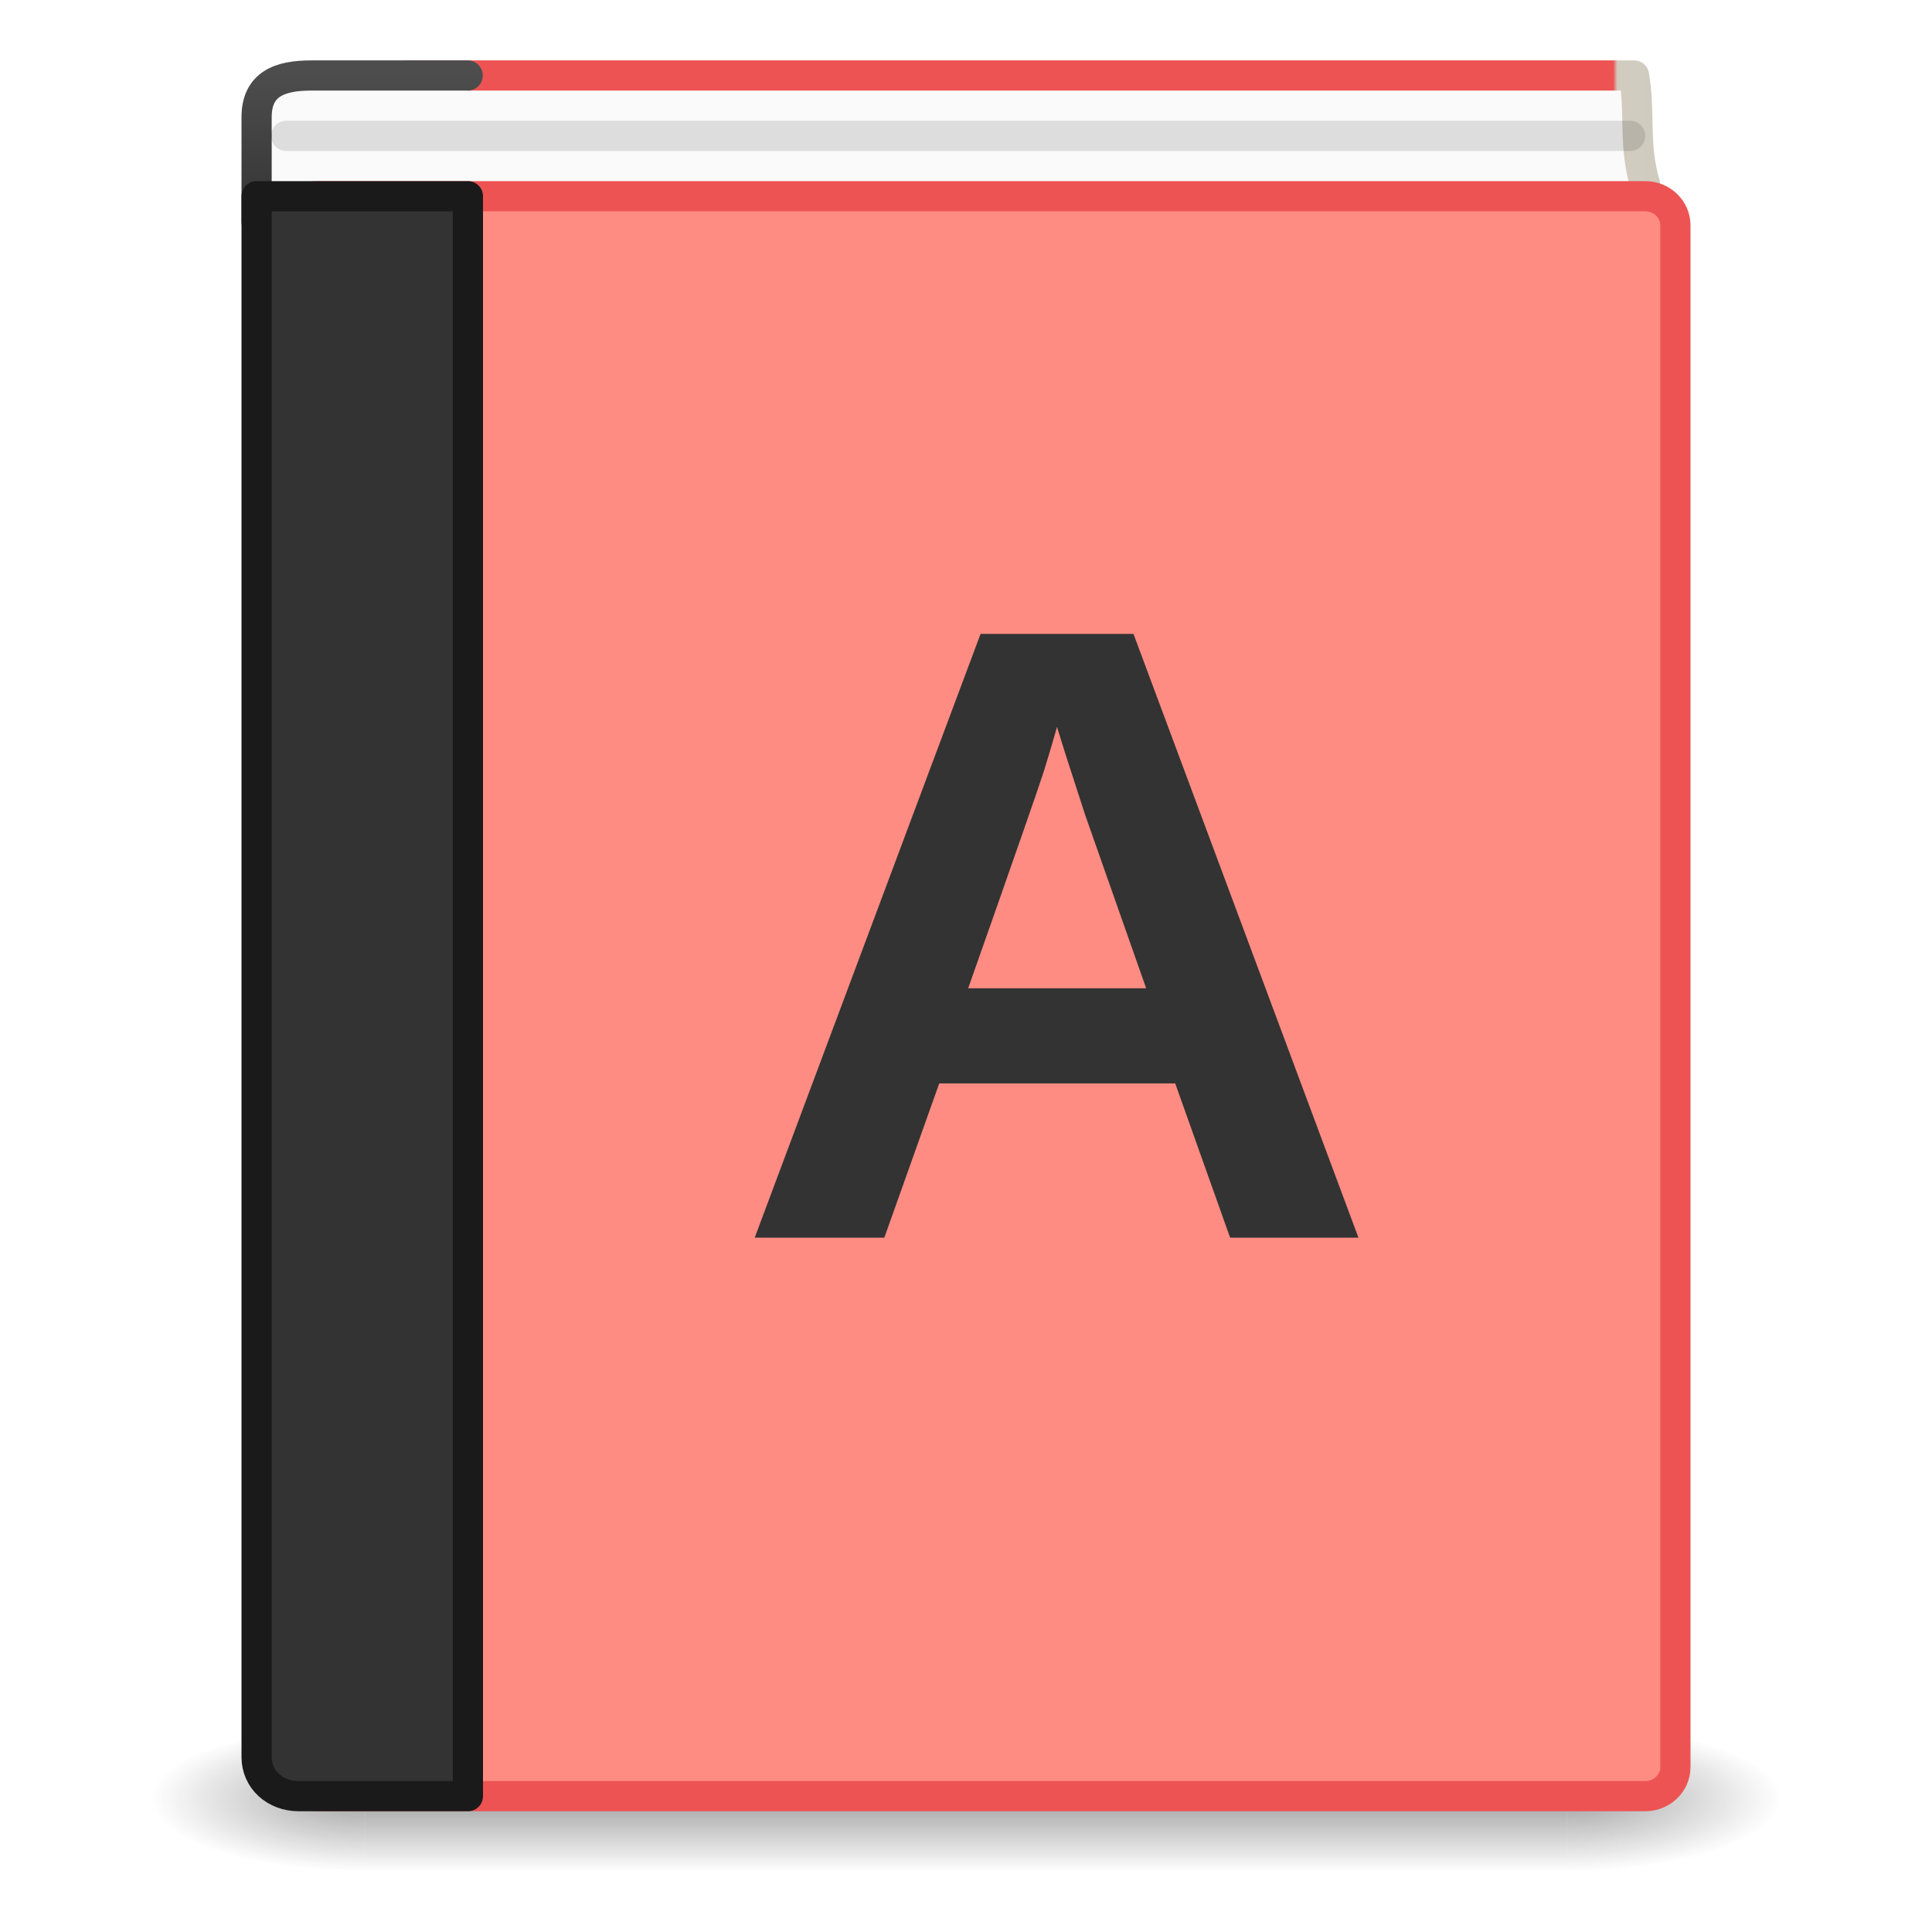
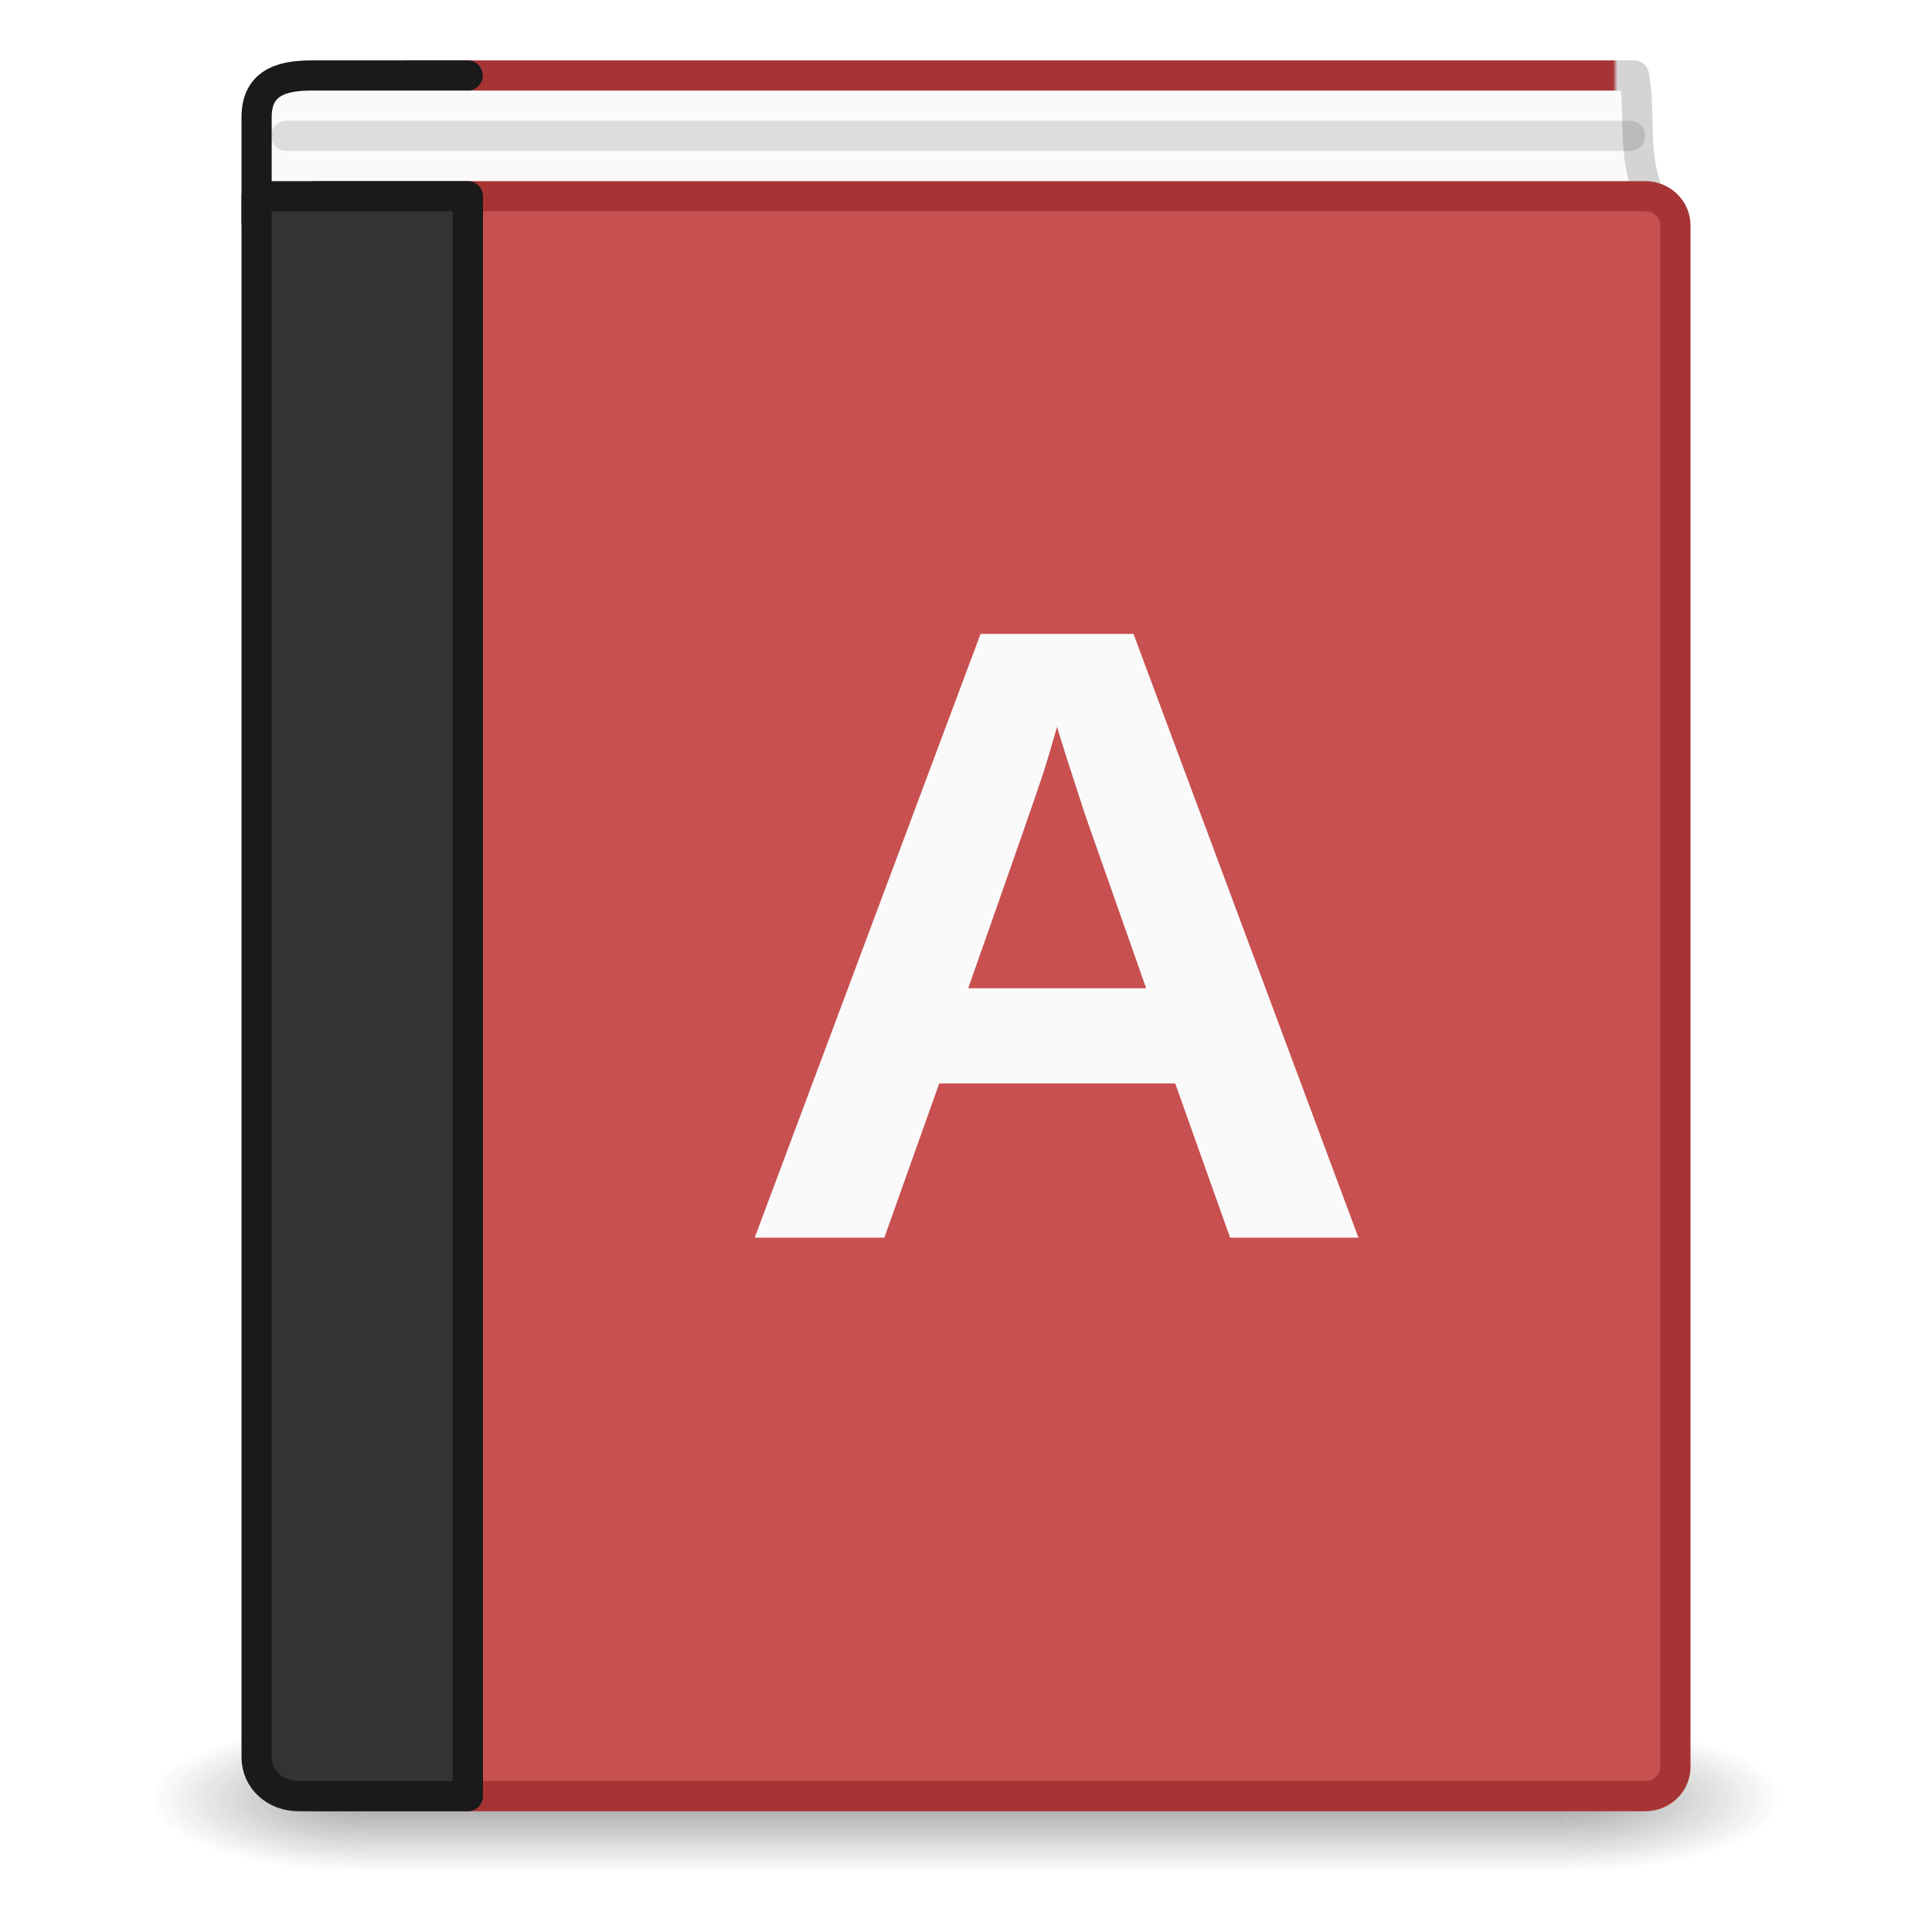
<svg xmlns="http://www.w3.org/2000/svg" xmlns:xlink="http://www.w3.org/1999/xlink" width="64" height="64" viewBox="0 0 64 64" id="svg2" version="1.1">
  <defs id="defs4">
    <linearGradient id="linearGradient5283">
      <stop id="stop5285" style="stop-color:#333333;stop-opacity:1" offset="0" />
      <stop id="stop5287" style="stop-color:#4d4d4d;stop-opacity:1" offset="1" />
    </linearGradient>
    <linearGradient id="linearGradient5273">
      <stop id="stop5275" style="stop-color:#666666;stop-opacity:1" offset="0" />
      <stop id="stop5277" style="stop-color:#4d4d4d;stop-opacity:1" offset="0.262" />
      <stop id="stop5279" style="stop-color:#333333;stop-opacity:1" offset="0.705" />
      <stop id="stop5281" style="stop-color:#333333;stop-opacity:1" offset="1" />
    </linearGradient>
    <linearGradient id="linearGradient5267">
      <stop id="stop5269" style="stop-color:#333333;stop-opacity:1" offset="0" />
      <stop id="stop5271" style="stop-color:#4d4d4d;stop-opacity:1" offset="1" />
    </linearGradient>
    <linearGradient gradientTransform="matrix(1.216216,0,0,1.378378,2.810813,-0.08106608)" gradientUnits="userSpaceOnUse" xlink:href="#linearGradient3731" id="linearGradient3142" y2="43" x2="24" y1="5" x1="24" />
    <linearGradient id="linearGradient3731">
      <stop offset="0" style="stop-color:#ffffff;stop-opacity:1" id="stop3733" />
      <stop offset="0.027" style="stop-color:#ffffff;stop-opacity:0.235" id="stop3735" />
      <stop offset="0.974" style="stop-color:#ffffff;stop-opacity:0.157" id="stop3737" />
      <stop offset="1" style="stop-color:#ffffff;stop-opacity:0.392" id="stop3739" />
    </linearGradient>
    <radialGradient gradientTransform="matrix(2.7199858e-8,3.175909,-3.46116,-5.8512376e-8,65.04615,-16.51396)" gradientUnits="userSpaceOnUse" xlink:href="#linearGradient5273" id="radialGradient3145" fy="8.45" fx="7.496" r="20" cy="8.45" cx="7.496" />
    <linearGradient gradientTransform="matrix(1.4,0,0,1.358974,2.200001,0.3846162)" gradientUnits="userSpaceOnUse" xlink:href="#linearGradient5267" id="linearGradient3147" y2="3.899" x2="24" y1="44" x1="24" />
    <linearGradient id="linearGradient8967">
      <stop offset="0" style="stop-color:#ff8c82;stop-opacity:1" id="stop8969" />
      <stop offset="1" style="stop-color:#c6262e;stop-opacity:1" id="stop8971" />
    </linearGradient>
    <linearGradient gradientTransform="matrix(0.9486455,0,0,0.9533164,2.143338,1.800273)" gradientUnits="userSpaceOnUse" xlink:href="#linearGradient3319" id="linearGradient3153" y2="60.876" x2="32.256" y1="4.683" x1="32.256" />
    <linearGradient id="linearGradient3319">
      <stop offset="0" style="stop-color:#ed5353;stop-opacity:1" id="stop3321" />
      <stop offset="1" style="stop-color:#a10705;stop-opacity:1" id="stop3323" />
    </linearGradient>
    <linearGradient gradientTransform="matrix(1.398576,0,0,0.1282026,2.20676,1.923137)" gradientUnits="userSpaceOnUse" xlink:href="#linearGradient5283" id="linearGradient3158" y2="3.899" x2="24" y1="44" x1="24" />
    <linearGradient id="linearGradient4652">
-       <stop offset="0" style="stop-color:#ed5353;stop-opacity:1" id="stop4654" />
-       <stop offset="0.96" style="stop-color:#ed5353;stop-opacity:1" id="stop4656" />
-       <stop offset="0.963" style="stop-color:#d1ccbf;stop-opacity:1" id="stop4658" />
-       <stop offset="1" style="stop-color:#cfcbbf;stop-opacity:1" id="stop4660" />
+       <stop offset="0" style="stop-color:#a73434;stop-opacity:1" id="stop4654" />
+       <stop offset="0.96" style="stop-color:#a73434;stop-opacity:1" id="stop4656" />
+       <stop offset="0.963" style="stop-color:#d4d4d4;stop-opacity:1" id="stop4658" />
+       <stop offset="1" style="stop-color:#d4d4d4;stop-opacity:1" id="stop4660" />
    </linearGradient>
    <linearGradient gradientTransform="matrix(0.9623685,0,0,0.9944434,2.522188,1.765765)" gradientUnits="userSpaceOnUse" xlink:href="#linearGradient4652" id="linearGradient4221" y2="0.065" x2="54.887" y1="0.065" x1="5.212" />
    <radialGradient gradientTransform="matrix(2.003784,0,0,1.4,27.98813,-17.4)" gradientUnits="userSpaceOnUse" xlink:href="#linearGradient3688-166-749" id="radialGradient2873-966-168" fy="43.5" fx="4.993" r="2.5" cy="43.5" cx="4.993" />
    <linearGradient id="linearGradient3688-166-749">
      <stop offset="0" style="stop-color:#181818;stop-opacity:1" id="stop2883" />
      <stop offset="1" style="stop-color:#181818;stop-opacity:0" id="stop2885" />
    </linearGradient>
    <radialGradient gradientTransform="matrix(2.003784,0,0,1.4,-20.01187,-104.4)" gradientUnits="userSpaceOnUse" xlink:href="#linearGradient3688-166-749" id="radialGradient2875-742-326" fy="43.5" fx="4.993" r="2.5" cy="43.5" cx="4.993" />
    <linearGradient gradientUnits="userSpaceOnUse" xlink:href="#linearGradient3702-501-757" id="linearGradient2877-634-617" y2="39.999" x2="25.058" y1="47.028" x1="25.058" />
    <linearGradient id="linearGradient3702-501-757">
      <stop offset="0" style="stop-color:#181818;stop-opacity:0" id="stop2895" />
      <stop offset="0.5" style="stop-color:#181818;stop-opacity:1" id="stop2897" />
      <stop offset="1" style="stop-color:#181818;stop-opacity:0" id="stop2899" />
    </linearGradient>
    <radialGradient gradientTransform="matrix(0,2.717046,-3.359723,0,61.2475,-82.23024)" gradientUnits="userSpaceOnUse" xlink:href="#linearGradient8967" id="radialGradient3831" fy="8.557" fx="32.5" r="23.5" cy="8.557" cx="32.5" />
  </defs>
  <g transform="matrix(1.35,0,0,0.5374854,-0.4000007,36.7382)" id="g2036" style="display:inline">
    <g transform="matrix(1.052632,0,0,1.285713,-1.263158,-13.42854)" id="g3712" style="opacity:0.4">
      <rect width="5" height="7" x="38" y="40" id="rect2801" style="fill:url(#radialGradient2873-966-168);fill-opacity:1;stroke:none" />
      <rect width="5" height="7" x="-10" y="-47" transform="scale(-1,-1)" id="rect3696" style="fill:url(#radialGradient2875-742-326);fill-opacity:1;stroke:none" />
      <rect width="28" height="7" x="10" y="40" id="rect3700" style="fill:url(#linearGradient2877-634-617);fill-opacity:1;stroke:none" />
    </g>
  </g>
  <path d="M 54.498,6.116 C 54.101,4.797 54.348,3.758 54.129,2.5 l -40.629,0 0.24,3.993" id="path2723" style="display:inline;fill:#fafafa;fill-opacity:1;stroke:url(#linearGradient4221);stroke-width:1;stroke-linecap:round;stroke-linejoin:round;stroke-miterlimit:0;stroke-dasharray:none;stroke-dashoffset:0;stroke-opacity:1" />
-   <path d="m 15.493,7.5 -5.594,0 c -0.798,0 -1.399,-0.053 -1.399,-0.122 l 0,-3.495 c 0,-1.11 0.782,-1.382 1.805,-1.382 l 5.187,0" id="rect5505-21-3-9" style="color:#000000;display:inline;overflow:visible;visibility:visible;fill:#fafafa;fill-opacity:1;fill-rule:nonzero;stroke:url(#linearGradient3158);stroke-width:1;stroke-linecap:round;stroke-linejoin:round;stroke-miterlimit:4;stroke-dasharray:none;stroke-dashoffset:0;stroke-opacity:1;marker:none;enable-background:accumulate" />
-   <rect width="46" height="53" rx="1" ry="0.964" x="9.5" y="6.5" id="rect2719" style="display:inline;fill:#ff8c82;fill-opacity:1;stroke:#ed5353;stroke-width:1;stroke-linecap:round;stroke-linejoin:round;stroke-miterlimit:0;stroke-dasharray:none;stroke-dashoffset:0;stroke-opacity:1" />
+   <path d="m 15.493,7.5 -5.594,0 c -0.798,0 -1.399,-0.053 -1.399,-0.122 l 0,-3.495 c 0,-1.11 0.782,-1.382 1.805,-1.382 l 5.187,0" id="rect5505-21-3-9" style="color:#000000;display:inline;overflow:visible;visibility:visible;fill:#fafafa;fill-opacity:1;fill-rule:nonzero;stroke:#1a1a1a;stroke-width:1;stroke-linecap:round;stroke-linejoin:round;stroke-miterlimit:4;stroke-dasharray:none;stroke-dashoffset:0;stroke-opacity:1;marker:none;enable-background:accumulate" />
+   <rect width="46" height="53" rx="1" ry="0.964" x="9.5" y="6.5" id="rect2719" style="display:inline;fill:#c85050;fill-opacity:1;stroke:#a73434;stroke-width:1;stroke-linecap:round;stroke-linejoin:round;stroke-miterlimit:0;stroke-dasharray:none;stroke-dashoffset:0;stroke-opacity:1" />
  <path d="m 15.5,6.5 c 0,0 0,36.853 0,53 l -5.6,0 c -0.799,0 -1.4,-0.561 -1.4,-1.293 l 0,-51.707 z" id="rect5505-21-3" style="color:#000000;display:inline;overflow:visible;visibility:visible;fill:#333333;fill-opacity:1;fill-rule:nonzero;stroke:#1a1a1a;stroke-width:1;stroke-linecap:round;stroke-linejoin:round;stroke-miterlimit:4;stroke-dasharray:none;stroke-dashoffset:0;stroke-opacity:1;marker:none;enable-background:accumulate" />
-   <g style="font-style:normal;font-weight:normal;font-size:25px;line-height:125%;font-family:sans-serif;letter-spacing:0px;word-spacing:0px;fill:#333333;fill-opacity:1;stroke:none;stroke-width:1px;stroke-linecap:butt;stroke-linejoin:miter;stroke-opacity:1" id="text4740" transform="matrix(1.084028,0,0,1.0571,-52.34275,1.319168)">
-     <path d="m 85.876,37.537 -1.678,-4.834 -7.211,0 -1.678,4.834 -3.961,0 6.902,-18.92 4.673,0 6.875,18.92 -3.921,0 z m -5.291,-16.006 -0.081,0.295 q -0.134,0.483 -0.322,1.101 -0.188,0.618 -2.31,6.794 l 5.438,0 -1.866,-5.438 -0.577,-1.826 -0.282,-0.927 z" style="font-style:normal;font-variant:normal;font-weight:bold;font-stretch:normal;font-size:27.5px;font-family:sans-serif;-inkscape-font-specification:'sans-serif Bold';fill:#333333" id="path4745" />
+   <g style="font-style:normal;font-weight:normal;font-size:25px;line-height:125%;font-family:sans-serif;letter-spacing:0px;word-spacing:0px;fill:#fafafa;fill-opacity:1;stroke:none;stroke-width:1px;stroke-linecap:butt;stroke-linejoin:miter;stroke-opacity:1" id="text4740" transform="matrix(1.084028,0,0,1.0571,-52.34275,1.319168)">
+     <path d="m 85.876,37.537 -1.678,-4.834 -7.211,0 -1.678,4.834 -3.961,0 6.902,-18.92 4.673,0 6.875,18.92 -3.921,0 z m -5.291,-16.006 -0.081,0.295 q -0.134,0.483 -0.322,1.101 -0.188,0.618 -2.31,6.794 l 5.438,0 -1.866,-5.438 -0.577,-1.826 -0.282,-0.927 z" style="font-style:normal;font-variant:normal;font-weight:bold;font-stretch:normal;font-size:27.5px;font-family:sans-serif;-inkscape-font-specification:'sans-serif Bold';fill:#fafafa" id="path4745" />
  </g>
  <path style="opacity:0.118;fill:none;fill-rule:evenodd;stroke:#000000;stroke-width:1px;stroke-linecap:round;stroke-linejoin:round;stroke-opacity:1" d="M 9.482,4.5 H 54 Z" id="path4258" />
</svg>
